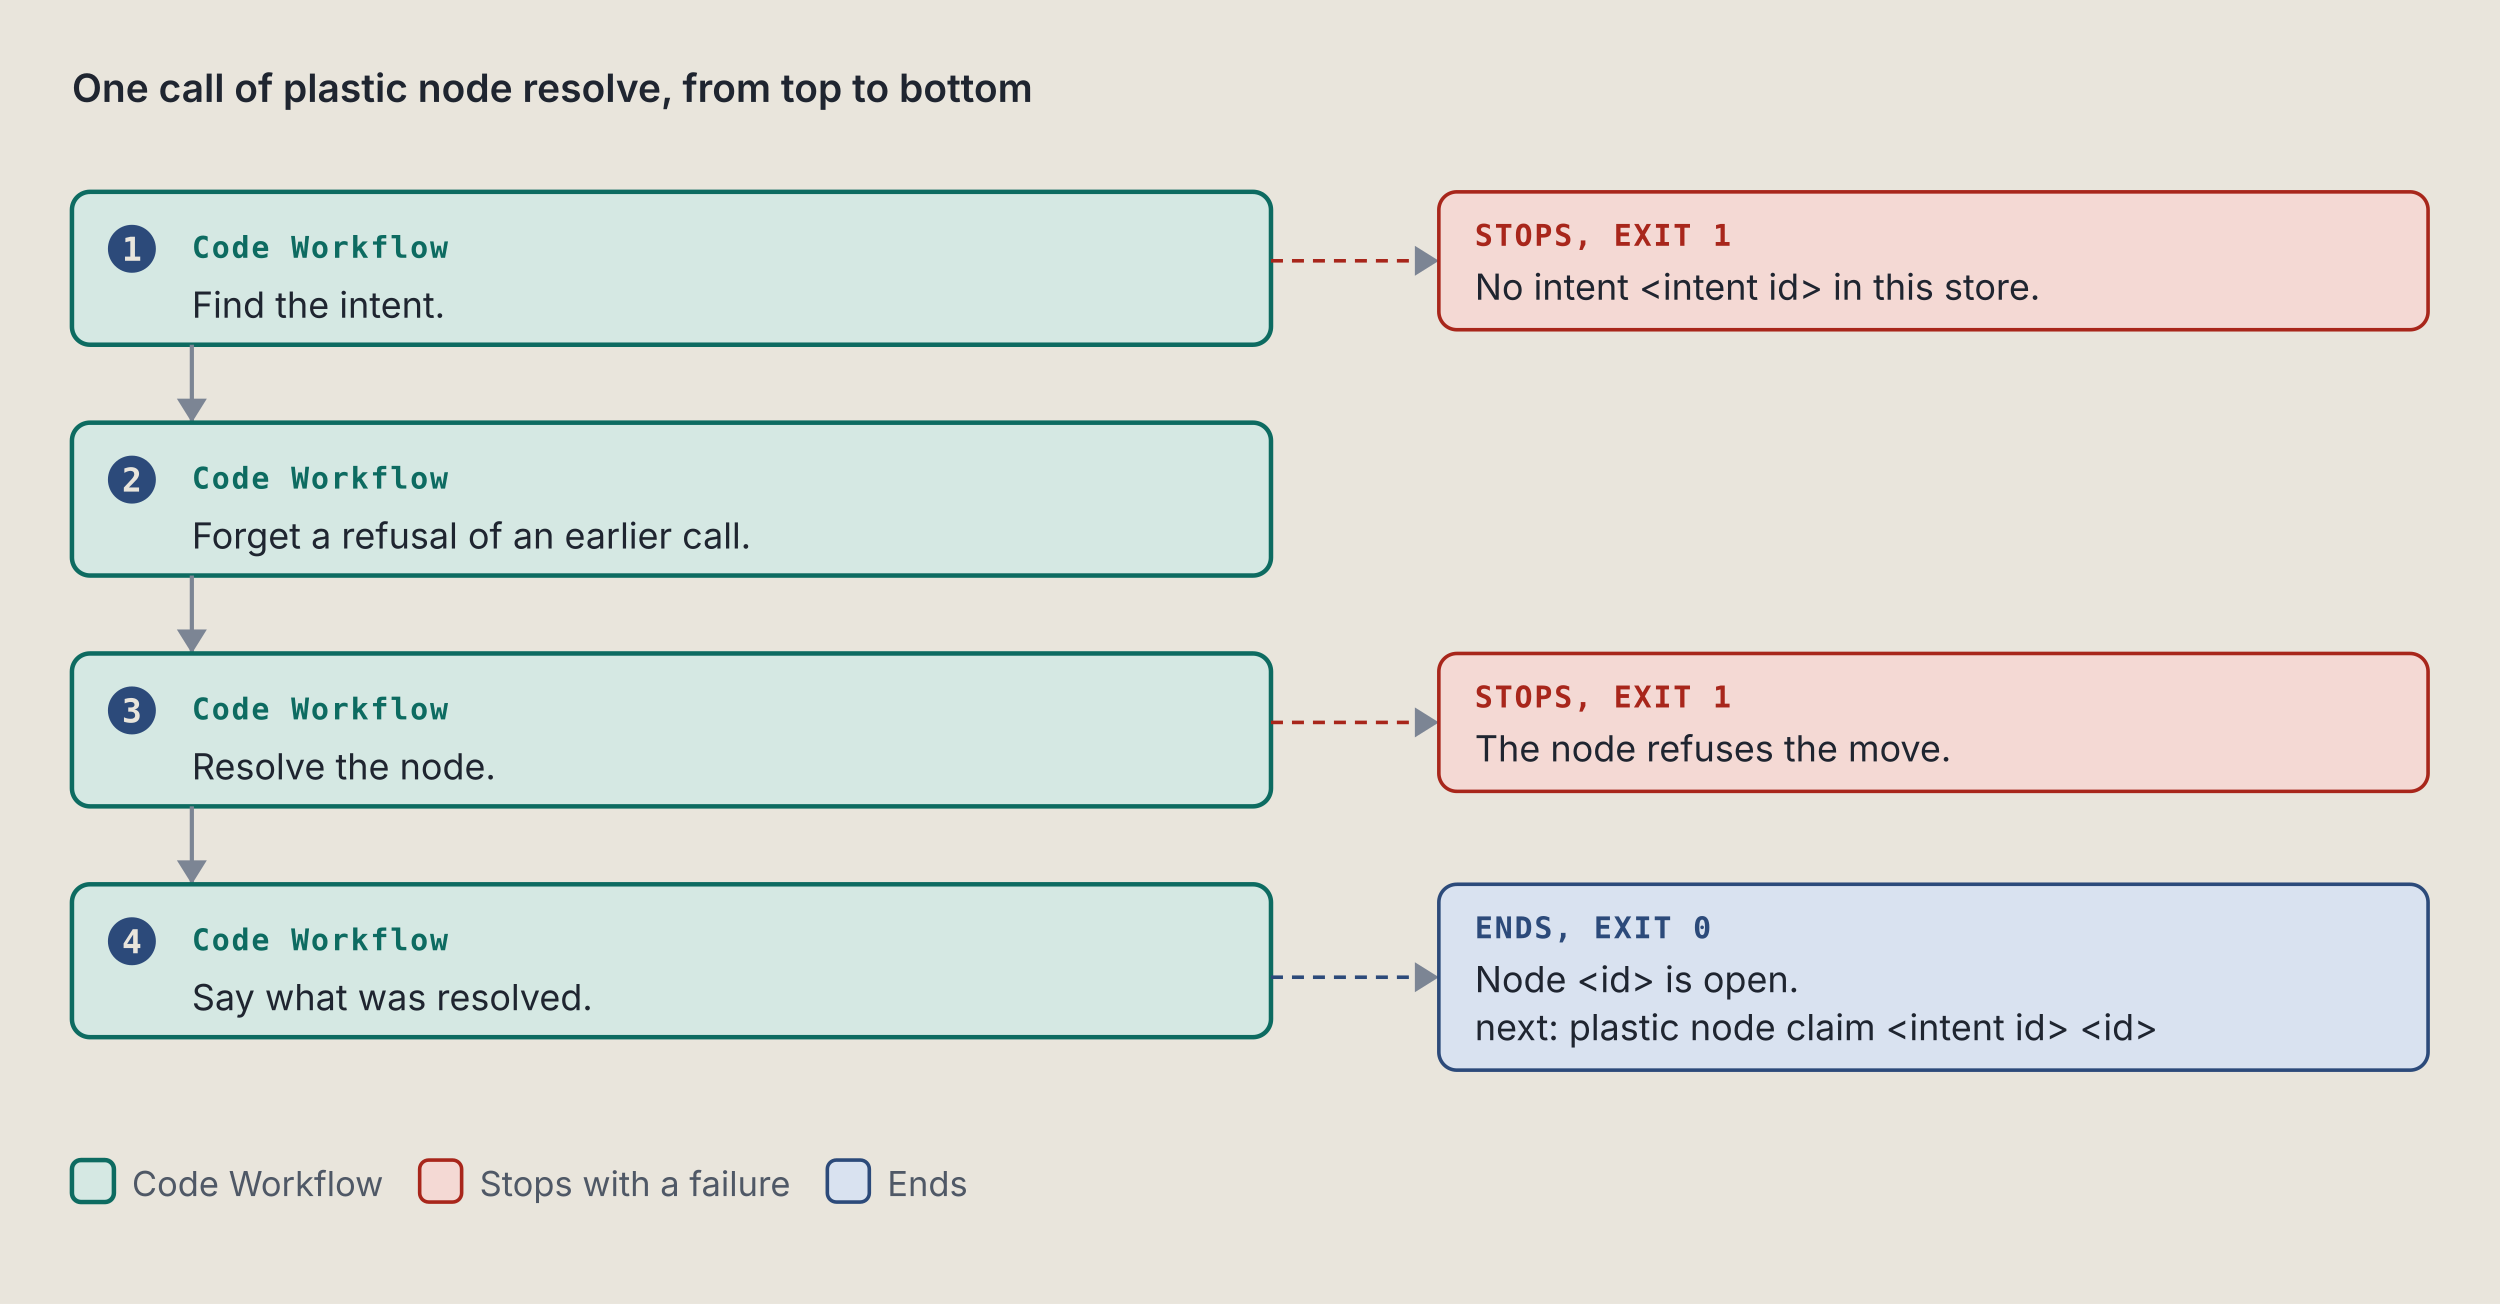
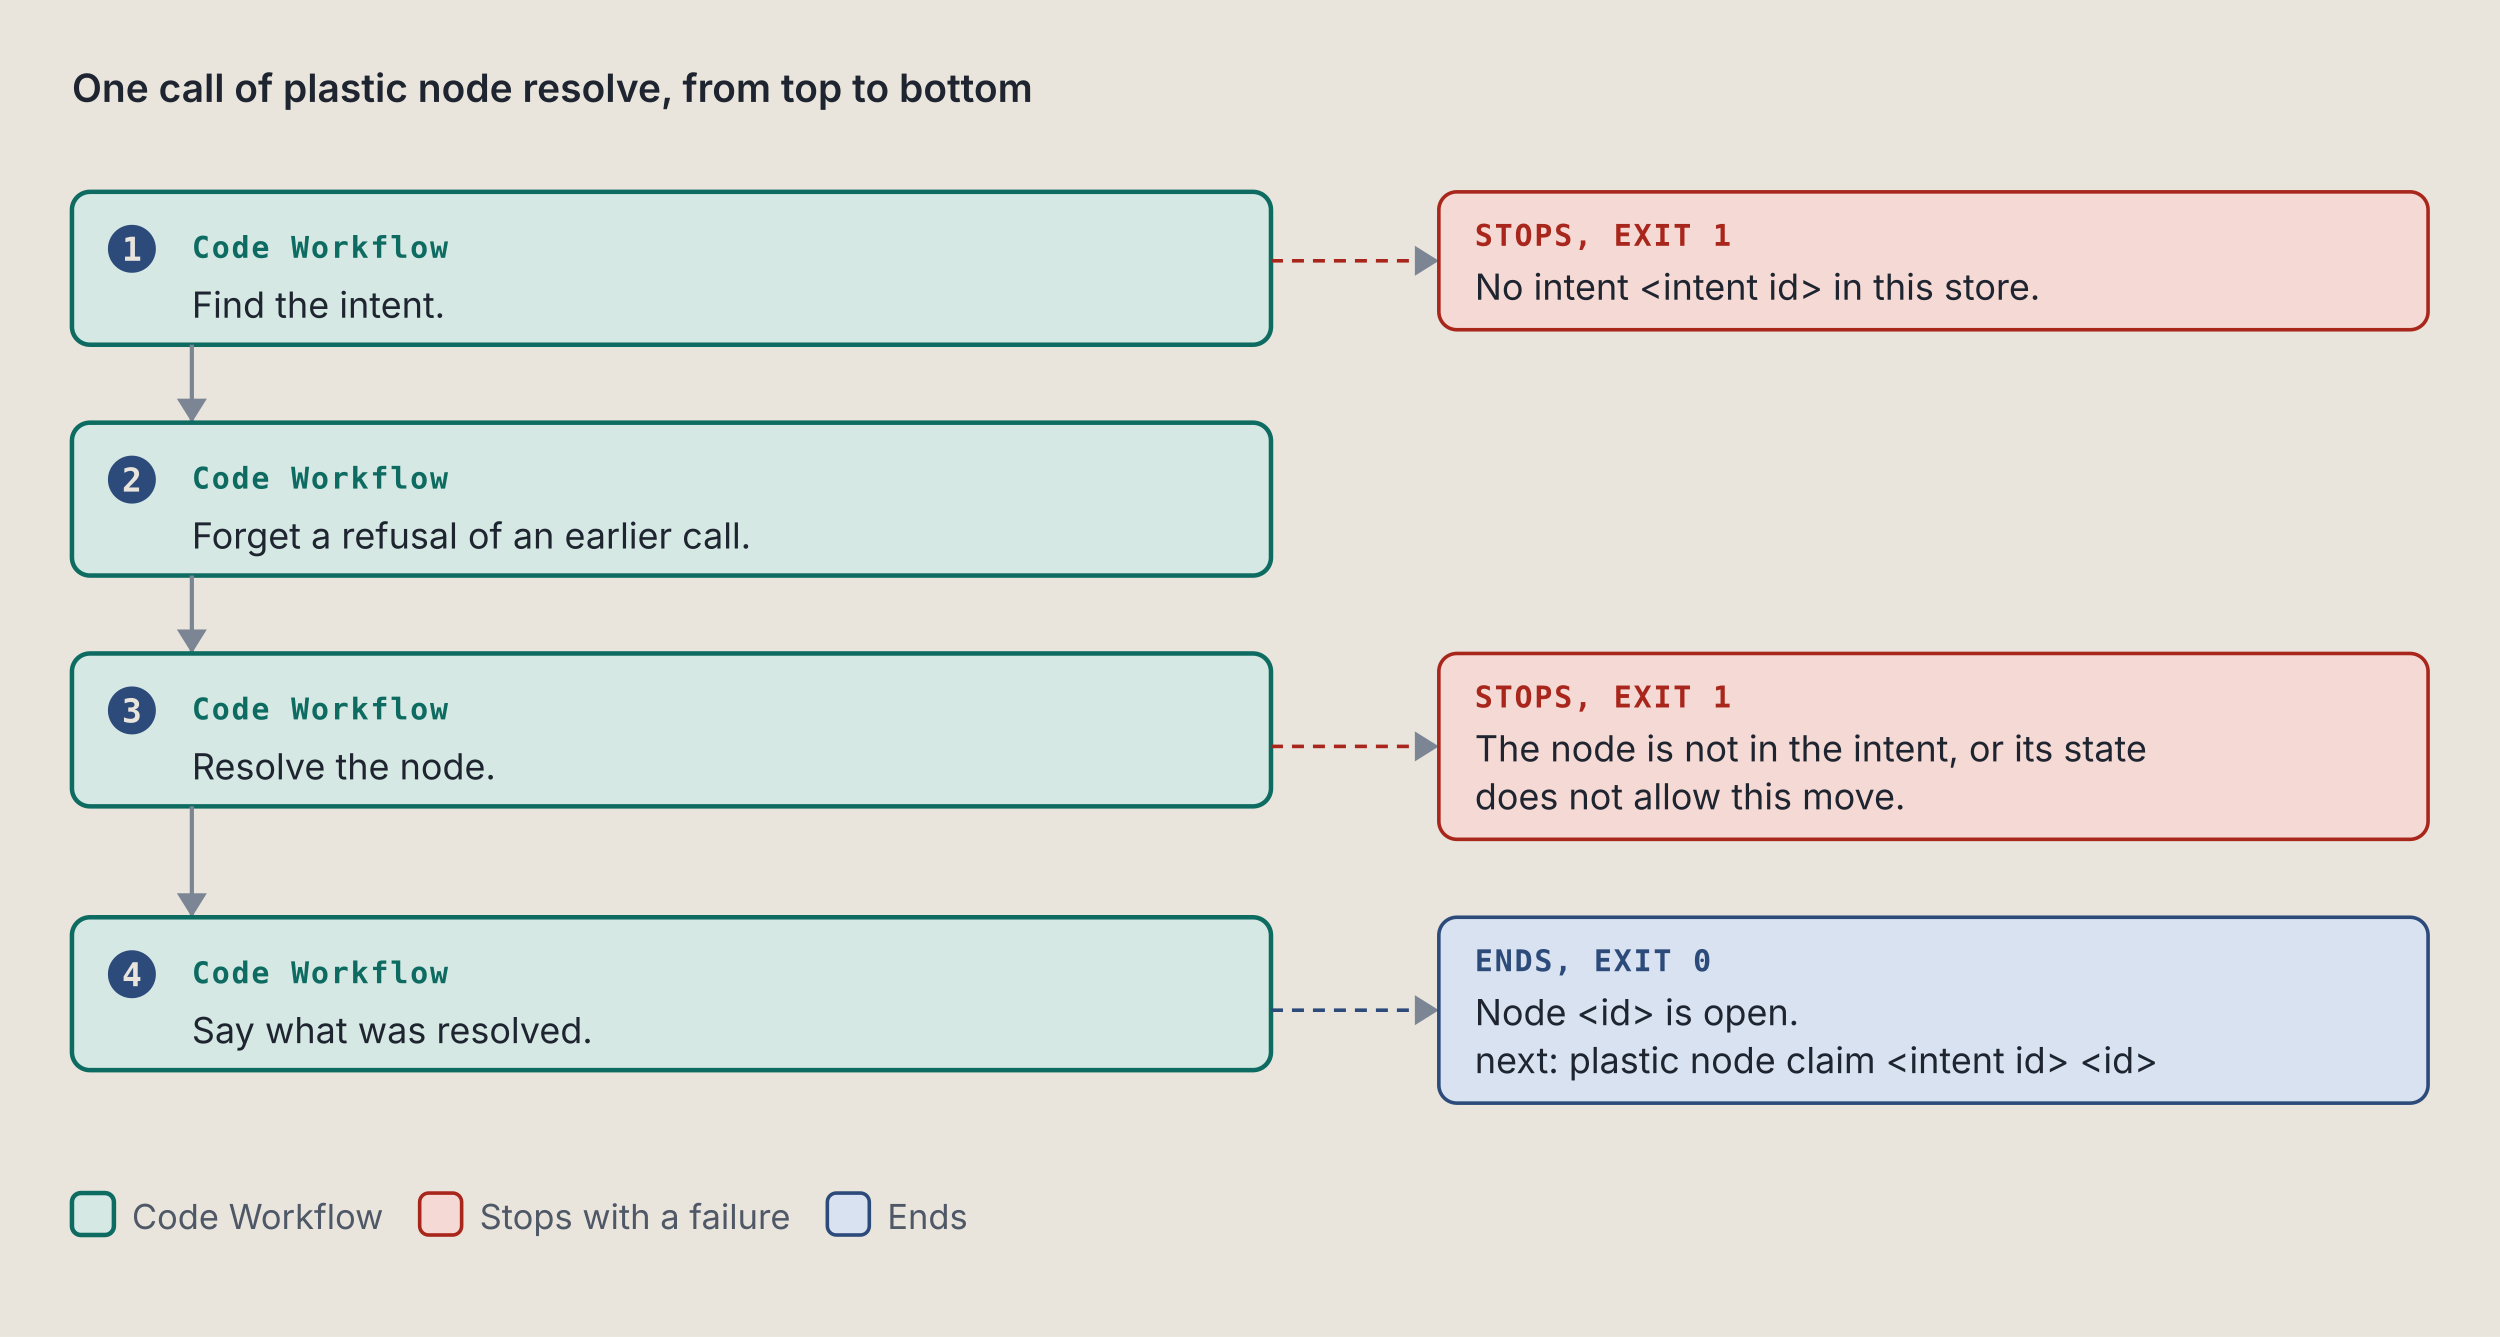
- <svg xmlns="http://www.w3.org/2000/svg" viewBox="0 0 834 435" width="834" height="435" role="img" xml:space="preserve">
+ <svg xmlns="http://www.w3.org/2000/svg" viewBox="0 0 834 446" width="834" height="446" role="img" xml:space="preserve">
  <style>.ground { fill: #e9e5dc; }
.card { fill: #f4f1ea; stroke: #7c8594; stroke-width: 1; }
.lane-code { fill: #d5e8e3; stroke: #0d6b61; stroke-width: 1.5; }
.lane-agent { fill: #f1e2c7; stroke: #9a5508; stroke-width: 1.5; }
.stop-refusal { fill: #e4dcf5; stroke: #5b35b0; stroke-width: 1.2; }
.stop-failure { fill: #f4d9d4; stroke: #a8261b; stroke-width: 1.2; }
.end { fill: #d9e2f0; stroke: #2c4a7a; stroke-width: 1.2; }
.stop-end { fill: #d9e2f0; stroke: #2c4a7a; stroke-width: 1.2; }
.stop-handoff { fill: #f1e2c7; stroke: #9a5508; stroke-width: 1.2; stroke-dasharray: 5 3; }
.wire-handoff { fill: none; stroke: #9a5508; stroke-width: 1.2; stroke-dasharray: 4 3; }
.wire-end { fill: none; stroke: #2c4a7a; stroke-width: 1.2; stroke-dasharray: 4 3; }
.tag-handoff { fill: #9a5508; }
.k { fill: #4f5866; font: 11.5px "IBM Plex Sans", system-ui, -apple-system, "Segoe UI", sans-serif; }
.way { fill: #1f2530; font: italic 12.5px "IBM Plex Sans", system-ui, -apple-system, "Segoe UI", sans-serif; }
.wire { fill: none; stroke: #7c8594; stroke-width: 1.4; }
.wire-read { fill: none; stroke: #7c8594; stroke-width: 1.4; stroke-dasharray: 5 3; }
.wire-refusal { fill: none; stroke: #5b35b0; stroke-width: 1.2; stroke-dasharray: 4 3; }
.wire-failure { fill: none; stroke: #a8261b; stroke-width: 1.2; stroke-dasharray: 4 3; }
.head { fill: #7c8594; }
.t { fill: #1f2530; font: 12px "IBM Plex Sans", system-ui, -apple-system, "Segoe UI", sans-serif; }
.tb { fill: #1f2530; font: 600 13px "IBM Plex Sans", system-ui, -apple-system, "Segoe UI", sans-serif; }
.tm { fill: #1f2530; font: 11.5px "IBM Plex Mono", ui-monospace, Menlo, Consolas, monospace; }
.tag { font: 600 10px "IBM Plex Mono", ui-monospace, Menlo, Consolas, monospace; letter-spacing: .06em; }
.tag-code { fill: #0d6b61; } .tag-agent { fill: #9a5508; } .tag-refusal { fill: #5b35b0; }
.tag-failure { fill: #a8261b; } .tag-end { fill: #2c4a7a; } .tag-muted { fill: #4f5866; }
.tm.tag-muted { font-size: 10.5px; }
.db { fill: #d9e2f0; stroke: #2c4a7a; stroke-width: 1.2; }
.codebox { fill: #f4f1ea; stroke: #7c8594; stroke-width: 1; }
.cx { fill: #1f2530; font: 12px "IBM Plex Mono", ui-monospace, Menlo, Consolas, monospace; white-space: pre; }
.cx-n { fill: #4f5866; font: 11px "IBM Plex Mono", ui-monospace, Menlo, Consolas, monospace; }
.cx-k { fill: #5b35b0; } .cx-s { fill: #9a5508; } .cx-y { fill: #0d6b61; }
.cx-w { fill: #2c4a7a; font-weight: 600; } .cx-t { fill: #a8261b; } .cx-c { fill: #4f5866; font-style: italic; }
.badge { fill: #2c4a7a; } .badge-t { fill: #e9e5dc; font: 600 11px "IBM Plex Mono", ui-monospace, Menlo, Consolas, monospace; }
.bracket { fill: none; stroke: #2c4a7a; stroke-width: 1.4; }
.term { fill: #16191e; stroke: #7c8594; stroke-width: 1; }
.term-t { fill: #e6e2d8; font: 12px "IBM Plex Mono", ui-monospace, Menlo, Consolas, monospace; }
.term-p { fill: #8fd18f; font: 12px "IBM Plex Mono", ui-monospace, Menlo, Consolas, monospace; }
.term-m { fill: #a3abb6; font: 12px "IBM Plex Mono", ui-monospace, Menlo, Consolas, monospace; }
.big { font: 700 36px "IBM Plex Mono", ui-monospace, Menlo, Consolas, monospace; }

@media (prefers-color-scheme: dark) {
.ground { fill: #171a1f; }
.card { fill: #20242b; stroke: #8a93a2; stroke-width: 1; }
.lane-code { fill: #173a36; stroke: #5cc4b4; stroke-width: 1.5; }
.lane-agent { fill: #3d2e17; stroke: #e5a95a; stroke-width: 1.5; }
.stop-refusal { fill: #2d2445; stroke: #b59cf2; stroke-width: 1.2; }
.stop-failure { fill: #45211e; stroke: #f2958a; stroke-width: 1.2; }
.end { fill: #1f2c42; stroke: #97b6e8; stroke-width: 1.2; }
.stop-end { fill: #1f2c42; stroke: #97b6e8; stroke-width: 1.2; }
.stop-handoff { fill: #3d2e17; stroke: #e5a95a; stroke-width: 1.2; stroke-dasharray: 5 3; }
.wire-handoff { fill: none; stroke: #e5a95a; stroke-width: 1.2; stroke-dasharray: 4 3; }
.wire-end { fill: none; stroke: #97b6e8; stroke-width: 1.2; stroke-dasharray: 4 3; }
.tag-handoff { fill: #e5a95a; }
.k { fill: #b3b9c3; font: 11.5px "IBM Plex Sans", system-ui, -apple-system, "Segoe UI", sans-serif; }
.way { fill: #e8e4da; font: italic 12.5px "IBM Plex Sans", system-ui, -apple-system, "Segoe UI", sans-serif; }
.wire { fill: none; stroke: #8a93a2; stroke-width: 1.4; }
.wire-read { fill: none; stroke: #8a93a2; stroke-width: 1.4; stroke-dasharray: 5 3; }
.wire-refusal { fill: none; stroke: #b59cf2; stroke-width: 1.2; stroke-dasharray: 4 3; }
.wire-failure { fill: none; stroke: #f2958a; stroke-width: 1.2; stroke-dasharray: 4 3; }
.head { fill: #8a93a2; }
.t { fill: #e8e4da; font: 12px "IBM Plex Sans", system-ui, -apple-system, "Segoe UI", sans-serif; }
.tb { fill: #e8e4da; font: 600 13px "IBM Plex Sans", system-ui, -apple-system, "Segoe UI", sans-serif; }
.tm { fill: #e8e4da; font: 11.5px "IBM Plex Mono", ui-monospace, Menlo, Consolas, monospace; }
.tag { font: 600 10px "IBM Plex Mono", ui-monospace, Menlo, Consolas, monospace; letter-spacing: .06em; }
.tag-code { fill: #5cc4b4; } .tag-agent { fill: #e5a95a; } .tag-refusal { fill: #b59cf2; }
.tag-failure { fill: #f2958a; } .tag-end { fill: #97b6e8; } .tag-muted { fill: #b3b9c3; }
.tm.tag-muted { font-size: 10.5px; }
.db { fill: #1f2c42; stroke: #97b6e8; stroke-width: 1.2; }
.codebox { fill: #20242b; stroke: #8a93a2; stroke-width: 1; }
.cx { fill: #e8e4da; font: 12px "IBM Plex Mono", ui-monospace, Menlo, Consolas, monospace; white-space: pre; }
.cx-n { fill: #b3b9c3; font: 11px "IBM Plex Mono", ui-monospace, Menlo, Consolas, monospace; }
.cx-k { fill: #b59cf2; } .cx-s { fill: #e5a95a; } .cx-y { fill: #5cc4b4; }
.cx-w { fill: #97b6e8; font-weight: 600; } .cx-t { fill: #f2958a; } .cx-c { fill: #b3b9c3; font-style: italic; }
.badge { fill: #97b6e8; } .badge-t { fill: #171a1f; font: 600 11px "IBM Plex Mono", ui-monospace, Menlo, Consolas, monospace; }
.bracket { fill: none; stroke: #97b6e8; stroke-width: 1.4; }
.term { fill: #16191e; stroke: #8a93a2; stroke-width: 1; }
.term-t { fill: #e6e2d8; font: 12px "IBM Plex Mono", ui-monospace, Menlo, Consolas, monospace; }
.term-p { fill: #8fd18f; font: 12px "IBM Plex Mono", ui-monospace, Menlo, Consolas, monospace; }
.term-m { fill: #a3abb6; font: 12px "IBM Plex Mono", ui-monospace, Menlo, Consolas, monospace; }
.big { font: 700 36px "IBM Plex Mono", ui-monospace, Menlo, Consolas, monospace; }
}</style>
  <rect width="100%" height="100%" class="ground" />
  <text x="24" y="34" class="tb" text-anchor="start">One call of plastic node resolve, from top to bottom</text>
  <rect x="24" y="64" width="400" height="51" rx="6" class="lane-code" />
  <circle cx="44" cy="83" r="8" class="badge" />
  <text x="44" y="87" class="badge-t" text-anchor="middle">1</text>
  <text x="64" y="86" class="tag tag-code" text-anchor="start">Code Workflow</text>
  <text x="64" y="106" class="t" text-anchor="start">Find the intent.</text>
  <path d="M 424 87 L 480 87" class="wire-failure" />
  <path d="M 472 82 L 480 87 L 472 92 Z" class="head" />
  <rect x="480" y="64" width="330" height="46" rx="6" class="stop-failure" />
  <text x="492" y="82" class="tag tag-failure" text-anchor="start">STOPS, EXIT 1</text>
  <text x="492" y="100" class="t" text-anchor="start">No intent &lt;intent id&gt; in this store.</text>
  <path d="M 64 115 L 64 141" class="wire" />
  <path d="M 59 133 L 64 141 L 69 133 Z" class="head" />
  <rect x="24" y="141" width="400" height="51" rx="6" class="lane-code" />
  <circle cx="44" cy="160" r="8" class="badge" />
  <text x="44" y="164" class="badge-t" text-anchor="middle">2</text>
  <text x="64" y="163" class="tag tag-code" text-anchor="start">Code Workflow</text>
  <text x="64" y="183" class="t" text-anchor="start">Forget a refusal of an earlier call.</text>
  <path d="M 64 192 L 64 218" class="wire" />
  <path d="M 59 210 L 64 218 L 69 210 Z" class="head" />
  <rect x="24" y="218" width="400" height="51" rx="6" class="lane-code" />
  <circle cx="44" cy="237" r="8" class="badge" />
  <text x="44" y="241" class="badge-t" text-anchor="middle">3</text>
  <text x="64" y="240" class="tag tag-code" text-anchor="start">Code Workflow</text>
  <text x="64" y="260" class="t" text-anchor="start">Resolve the node.</text>
-   <path d="M 424 241 L 480 241" class="wire-failure" />
-   <path d="M 472 236 L 480 241 L 472 246 Z" class="head" />
-   <rect x="480" y="218" width="330" height="46" rx="6" class="stop-failure" />
+   <path d="M 424 249 L 480 249" class="wire-failure" />
+   <path d="M 472 244 L 480 249 L 472 254 Z" class="head" />
+   <rect x="480" y="218" width="330" height="62" rx="6" class="stop-failure" />
  <text x="492" y="236" class="tag tag-failure" text-anchor="start">STOPS, EXIT 1</text>
-   <text x="492" y="254" class="t" text-anchor="start">The node refuses the move.</text>
-   <path d="M 64 269 L 64 295" class="wire" />
-   <path d="M 59 287 L 64 295 L 69 287 Z" class="head" />
-   <rect x="24" y="295" width="400" height="51" rx="6" class="lane-code" />
-   <circle cx="44" cy="314" r="8" class="badge" />
-   <text x="44" y="318" class="badge-t" text-anchor="middle">4</text>
-   <text x="64" y="317" class="tag tag-code" text-anchor="start">Code Workflow</text>
-   <text x="64" y="337" class="t" text-anchor="start">Say what was resolved.</text>
-   <path d="M 424 326 L 480 326" class="wire-end" />
-   <path d="M 472 321 L 480 326 L 472 331 Z" class="head" />
-   <rect x="480" y="295" width="330" height="62" rx="6" class="stop-end" />
-   <text x="492" y="313" class="tag tag-end" text-anchor="start">ENDS, EXIT 0</text>
-   <text x="492" y="331" class="t" text-anchor="start">Node &lt;id&gt; is open.</text>
-   <text x="492" y="347" class="t" text-anchor="start">next: plastic node claim &lt;intent id&gt; &lt;id&gt;</text>
-   <rect x="24" y="387" width="14" height="14" rx="3" class="lane-code" />
-   <text x="44" y="399" class="k" text-anchor="start">Code Workflow</text>
-   <rect x="140" y="387" width="14" height="14" rx="3" class="stop-failure" />
-   <text x="160" y="399" class="k" text-anchor="start">Stops with a failure</text>
-   <rect x="276" y="387" width="14" height="14" rx="3" class="stop-end" />
-   <text x="296" y="399" class="k" text-anchor="start">Ends</text>
+   <text x="492" y="254" class="t" text-anchor="start">The node is not in the intent, or its state</text>
+   <text x="492" y="270" class="t" text-anchor="start">does not allow this move.</text>
+   <path d="M 64 269 L 64 306" class="wire" />
+   <path d="M 59 298 L 64 306 L 69 298 Z" class="head" />
+   <rect x="24" y="306" width="400" height="51" rx="6" class="lane-code" />
+   <circle cx="44" cy="325" r="8" class="badge" />
+   <text x="44" y="329" class="badge-t" text-anchor="middle">4</text>
+   <text x="64" y="328" class="tag tag-code" text-anchor="start">Code Workflow</text>
+   <text x="64" y="348" class="t" text-anchor="start">Say what was resolved.</text>
+   <path d="M 424 337 L 480 337" class="wire-end" />
+   <path d="M 472 332 L 480 337 L 472 342 Z" class="head" />
+   <rect x="480" y="306" width="330" height="62" rx="6" class="stop-end" />
+   <text x="492" y="324" class="tag tag-end" text-anchor="start">ENDS, EXIT 0</text>
+   <text x="492" y="342" class="t" text-anchor="start">Node &lt;id&gt; is open.</text>
+   <text x="492" y="358" class="t" text-anchor="start">next: plastic node claim &lt;intent id&gt; &lt;id&gt;</text>
+   <rect x="24" y="398" width="14" height="14" rx="3" class="lane-code" />
+   <text x="44" y="410" class="k" text-anchor="start">Code Workflow</text>
+   <rect x="140" y="398" width="14" height="14" rx="3" class="stop-failure" />
+   <text x="160" y="410" class="k" text-anchor="start">Stops with a failure</text>
+   <rect x="276" y="398" width="14" height="14" rx="3" class="stop-end" />
+   <text x="296" y="410" class="k" text-anchor="start">Ends</text>
</svg>
